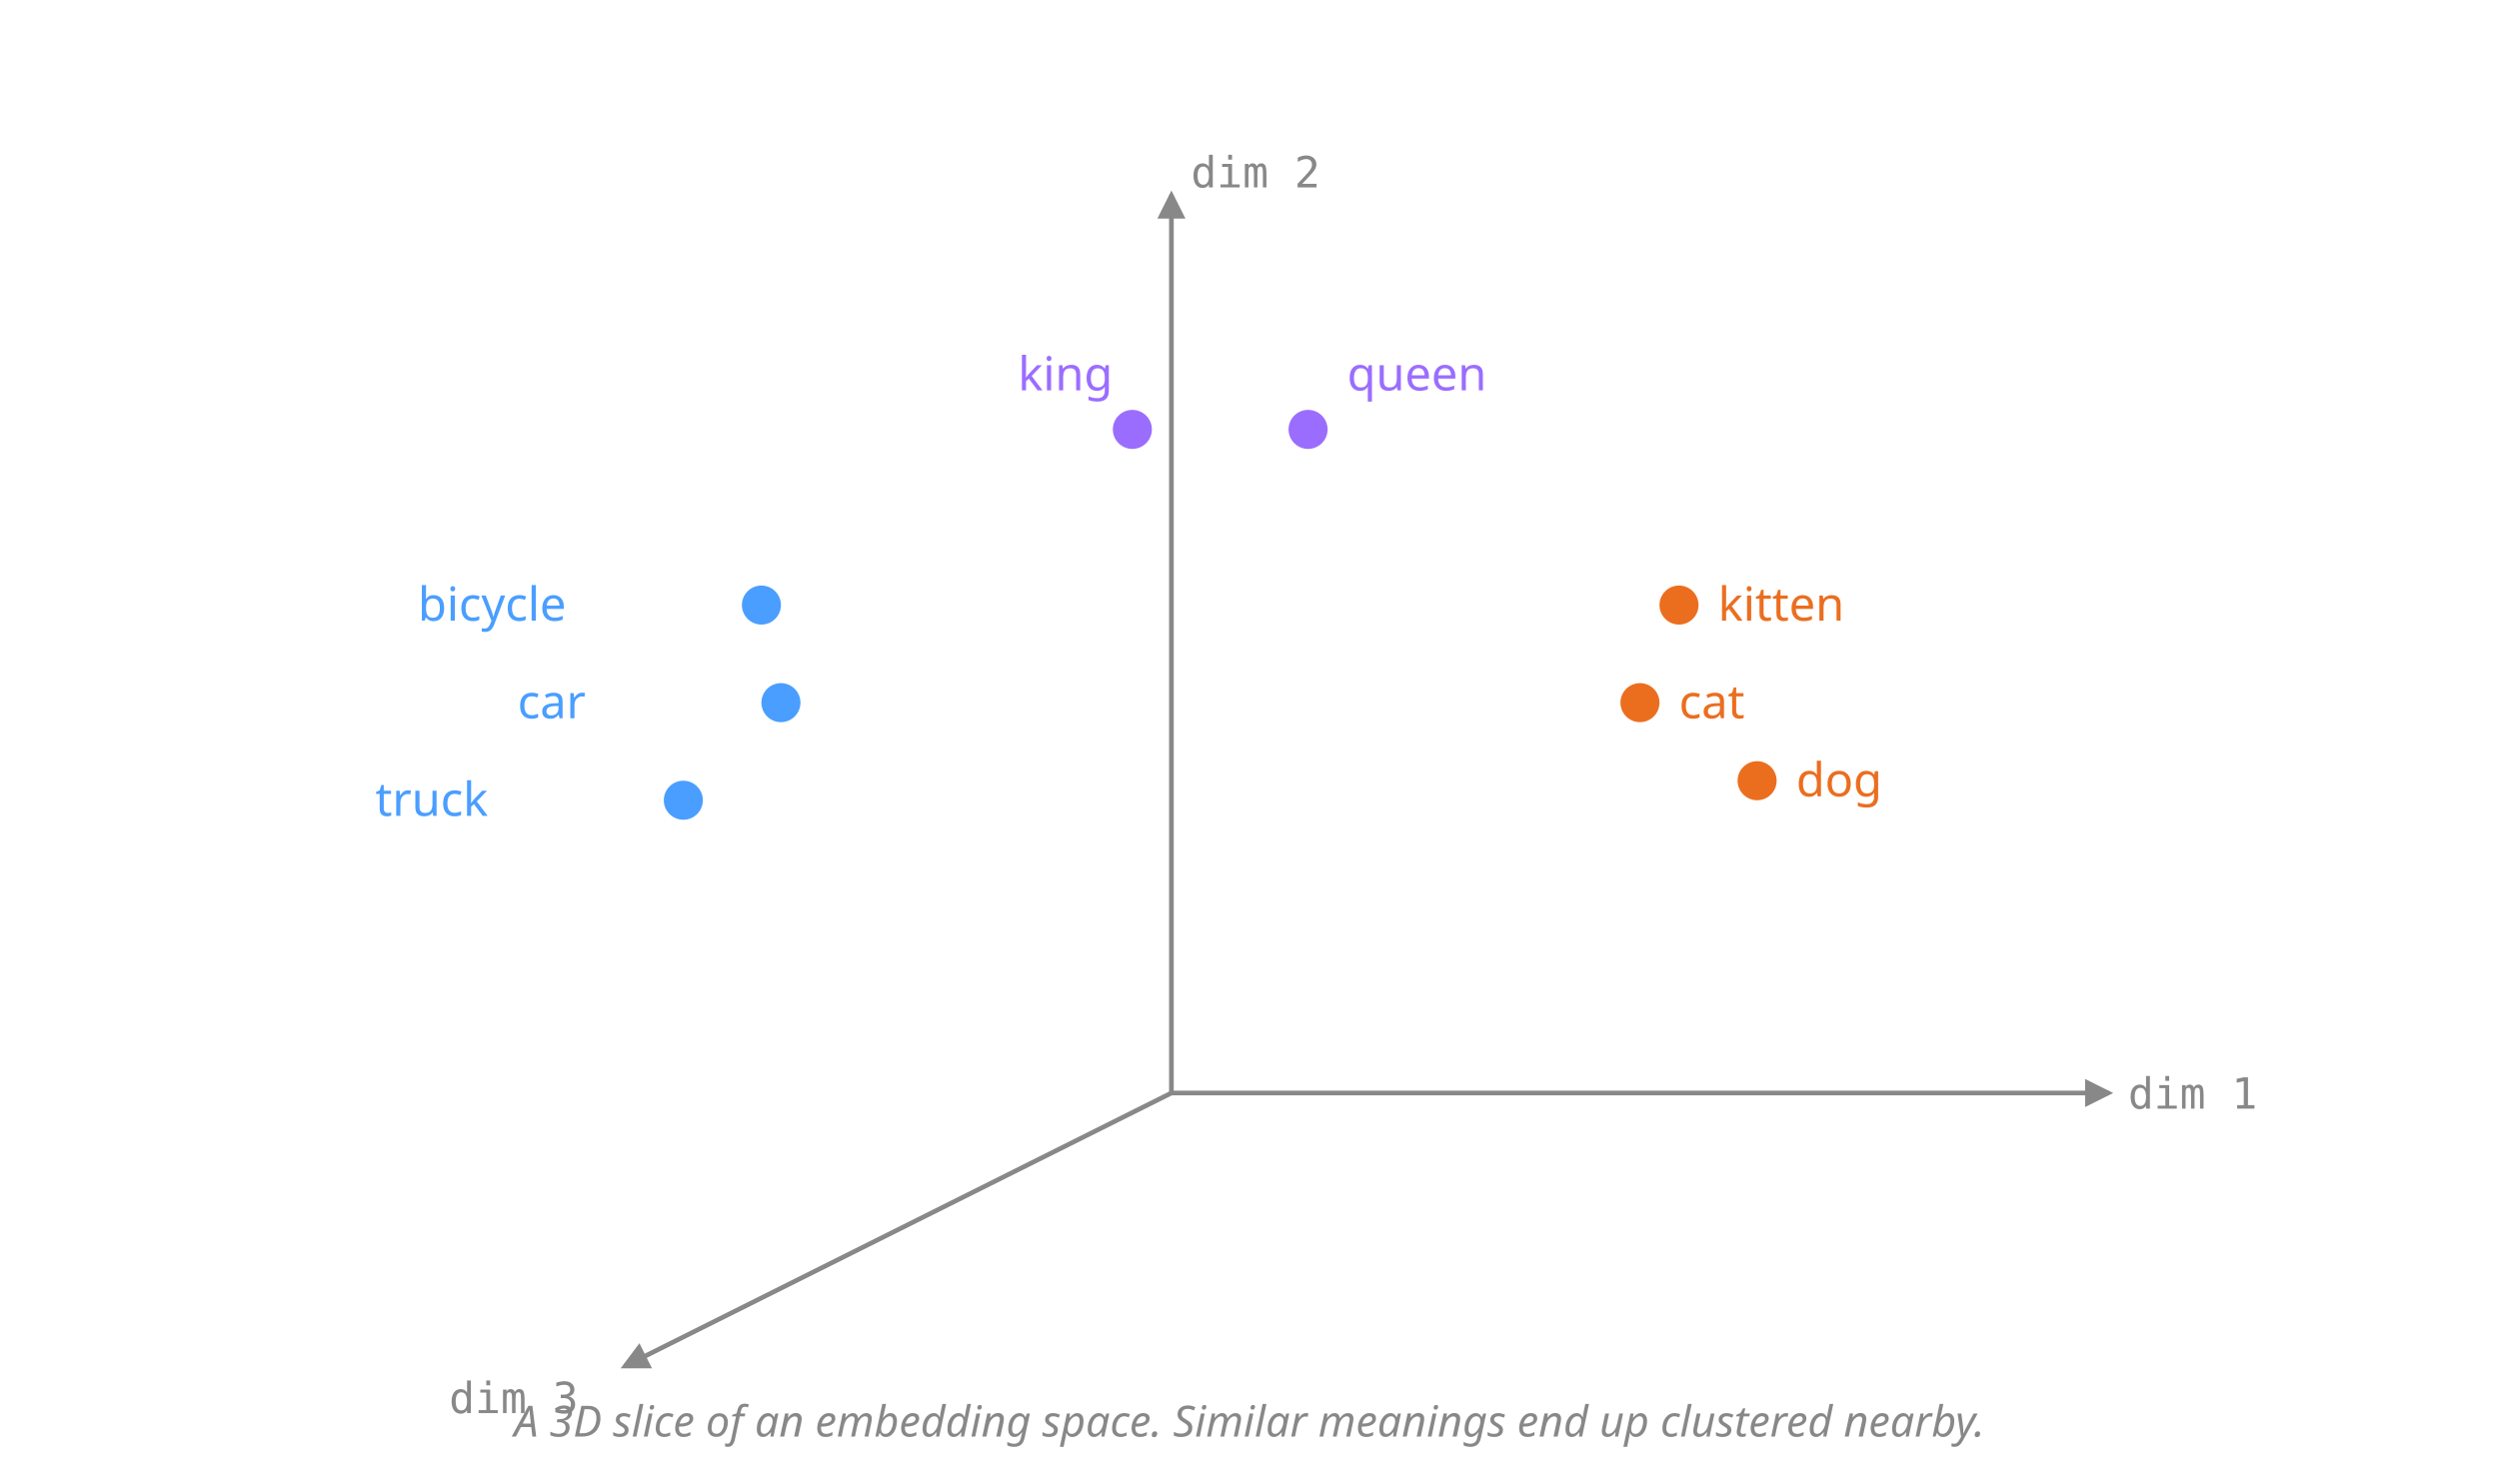
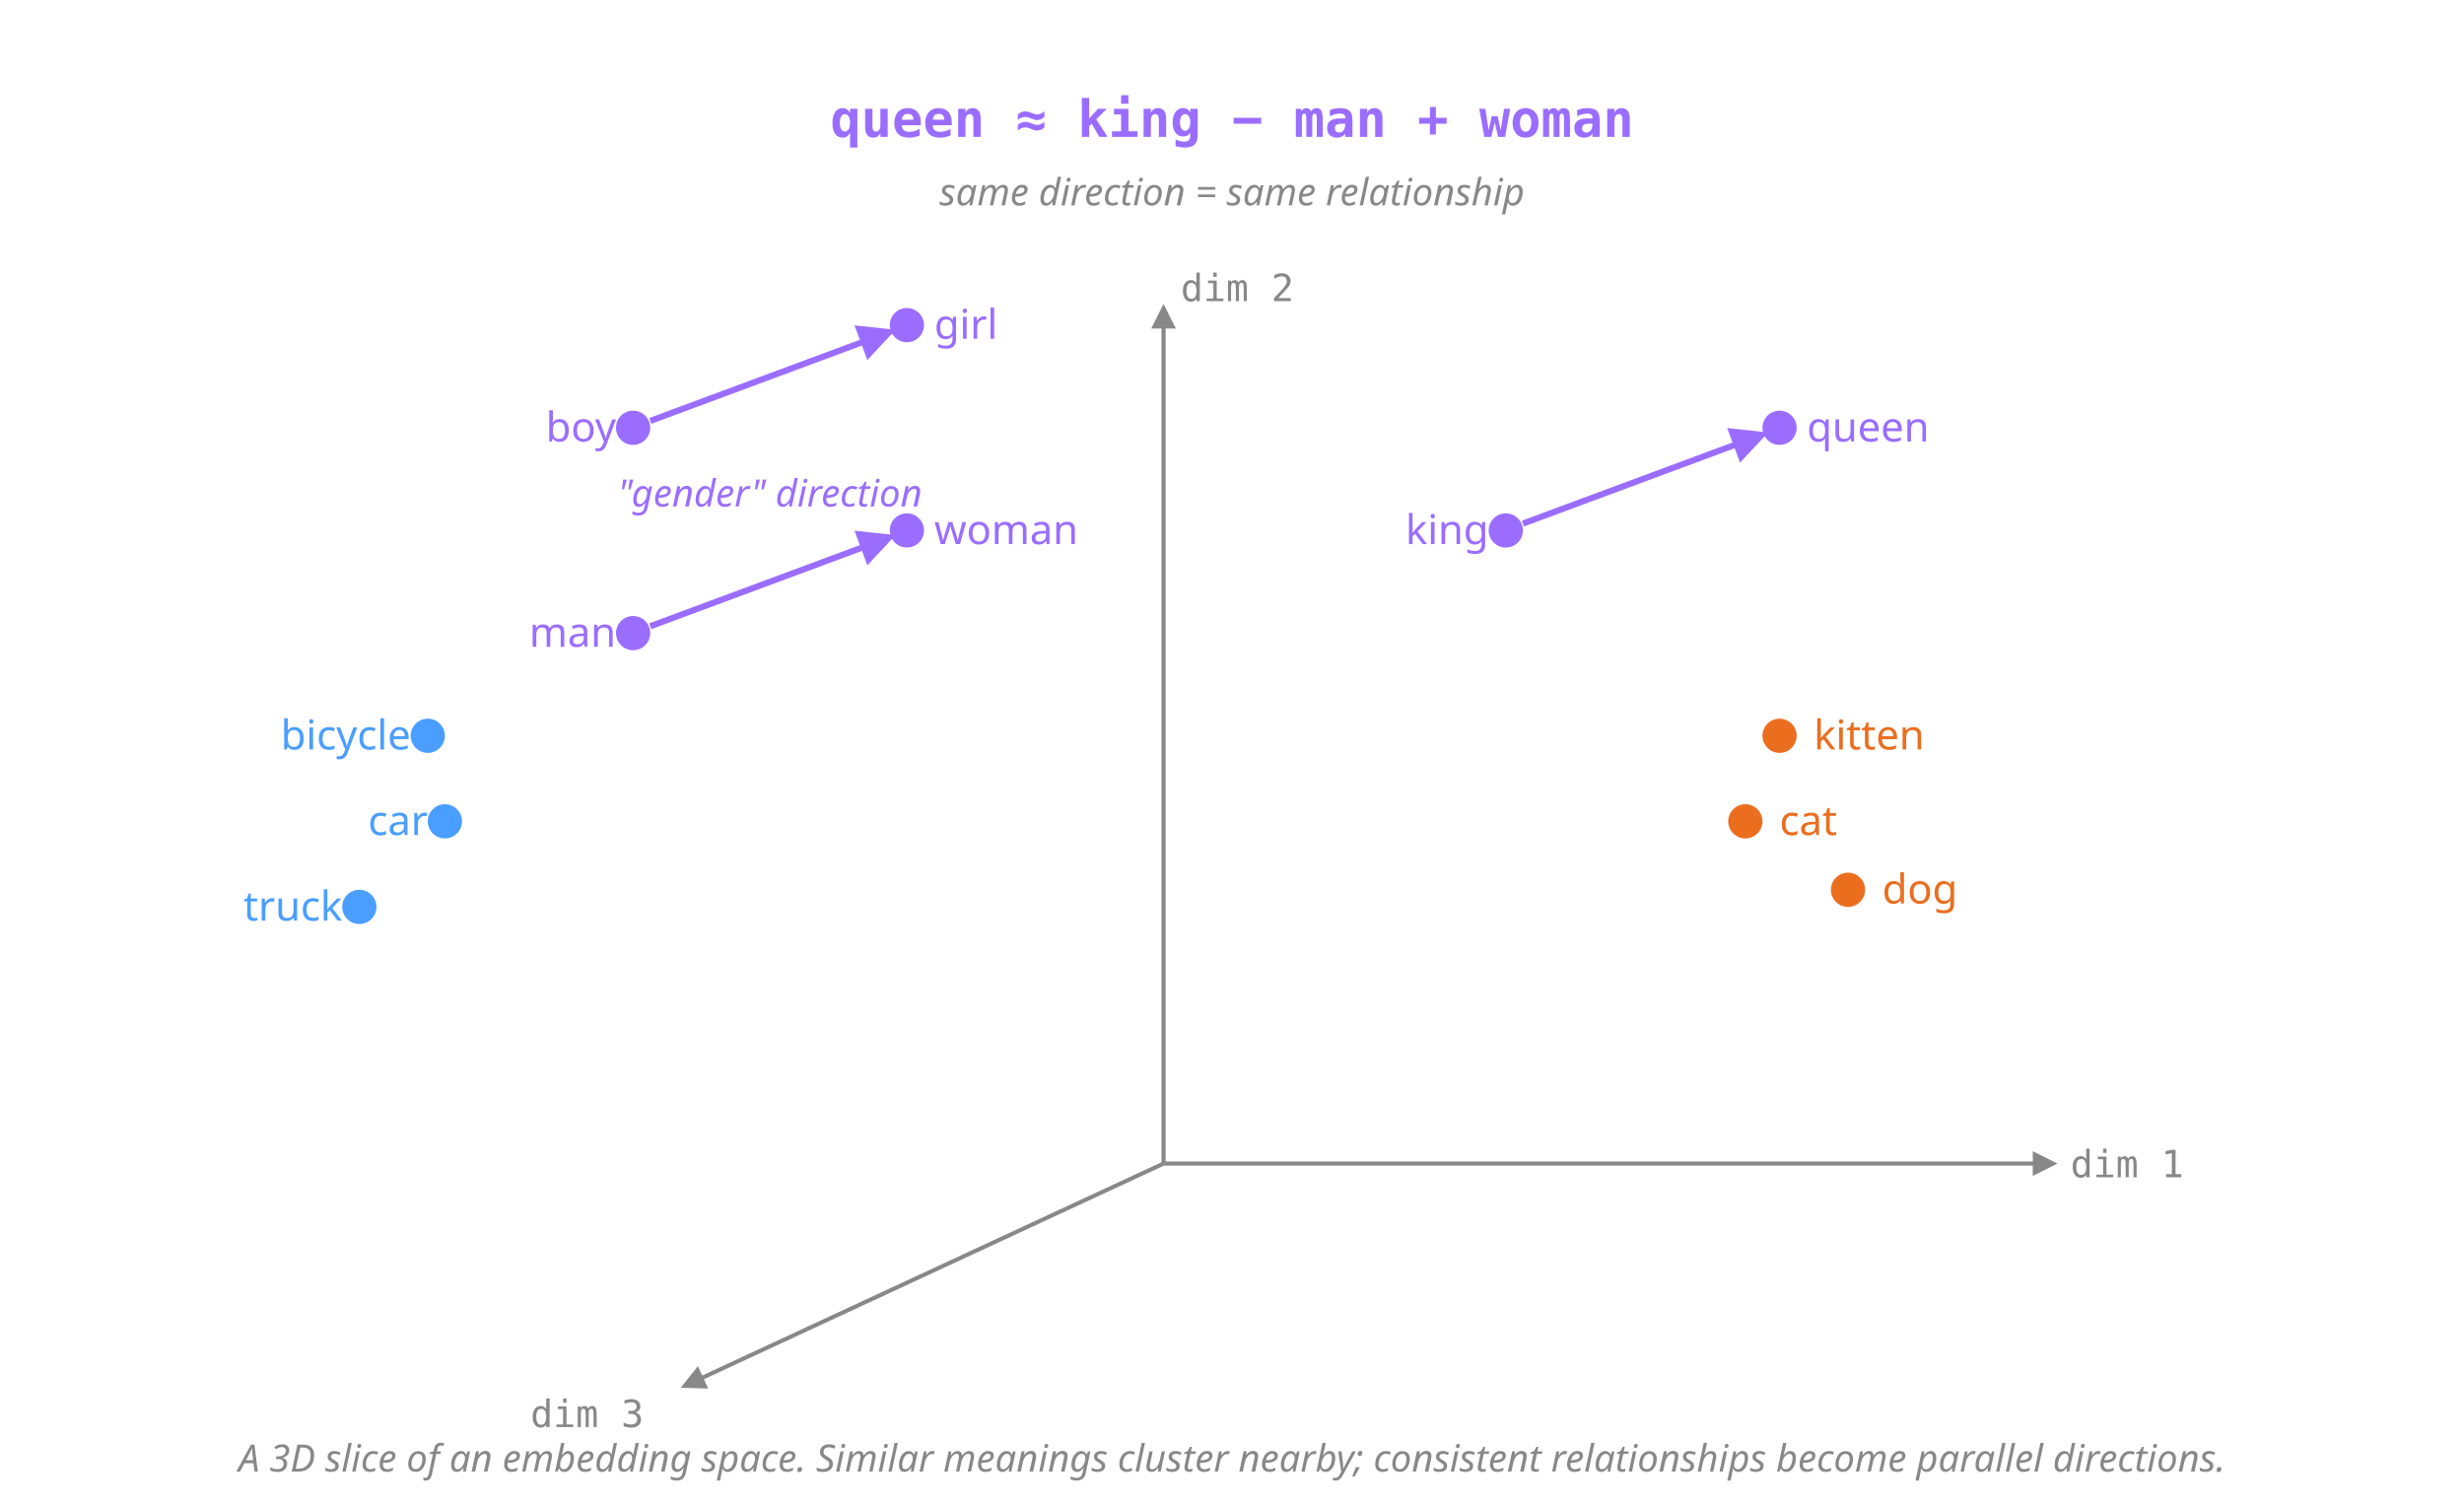
- <svg xmlns="http://www.w3.org/2000/svg" viewBox="0 0 640 380" role="img" aria-label="A 3D slice of an embedding space showing semantic clusters">
+ <svg xmlns="http://www.w3.org/2000/svg" viewBox="0 0 720 440" role="img" aria-label="An embedding space showing semantic clusters and parallel gender-relationship directions">
  <defs>
-     <marker id="arr" markerWidth="6" markerHeight="6" refX="5" refY="3" orient="auto">
+     <marker id="arr-gray" markerWidth="6" markerHeight="6" refX="5" refY="3" orient="auto">
      <polygon points="0,0 6,3 0,6" fill="#888" />
    </marker>
+     <marker id="arr-purple" markerWidth="6" markerHeight="6" refX="5" refY="3" orient="auto">
+       <polygon points="0,0 6,3 0,6" fill="#9b6dff" />
+     </marker>
  </defs>
-   <line x1="300" y1="280" x2="540" y2="280" stroke="#888" stroke-width="1.2" marker-end="url(#arr)" />
-   <line x1="300" y1="280" x2="300" y2="50" stroke="#888" stroke-width="1.2" marker-end="url(#arr)" />
-   <line x1="300" y1="280" x2="160" y2="350" stroke="#888" stroke-width="1.2" marker-end="url(#arr)" />
-   <text x="545" y="284" fill="#888" font-size="11" font-family="ui-monospace, monospace">dim 1</text>
-   <text x="305" y="48" fill="#888" font-size="11" font-family="ui-monospace, monospace">dim 2</text>
-   <text x="115" y="362" fill="#888" font-size="11" font-family="ui-monospace, monospace">dim 3</text>
-   <circle cx="420" cy="180" r="5" fill="#EB6E1F" />
-   <text x="430" y="184" fill="#EB6E1F" font-size="12" font-family="sans-serif">cat</text>
-   <circle cx="450" cy="200" r="5" fill="#EB6E1F" />
-   <text x="460" y="204" fill="#EB6E1F" font-size="12" font-family="sans-serif">dog</text>
-   <circle cx="430" cy="155" r="5" fill="#EB6E1F" />
-   <text x="440" y="159" fill="#EB6E1F" font-size="12" font-family="sans-serif">kitten</text>
-   <circle cx="200" cy="180" r="5" fill="#4a9eff" />
-   <text x="150" y="184" fill="#4a9eff" font-size="12" font-family="sans-serif" text-anchor="end">car</text>
-   <circle cx="175" cy="205" r="5" fill="#4a9eff" />
-   <text x="125" y="209" fill="#4a9eff" font-size="12" font-family="sans-serif" text-anchor="end">truck</text>
-   <circle cx="195" cy="155" r="5" fill="#4a9eff" />
-   <text x="145" y="159" fill="#4a9eff" font-size="12" font-family="sans-serif" text-anchor="end">bicycle</text>
-   <circle cx="290" cy="110" r="5" fill="#9b6dff" />
-   <text x="285" y="100" fill="#9b6dff" font-size="12" font-family="sans-serif" text-anchor="end">king</text>
-   <circle cx="335" cy="110" r="5" fill="#9b6dff" />
-   <text x="345" y="100" fill="#9b6dff" font-size="12" font-family="sans-serif">queen</text>
-   <text x="320" y="368" text-anchor="middle" fill="#888" font-size="11" font-family="sans-serif" font-style="italic">A 3D slice of an embedding space. Similar meanings end up clustered nearby.</text>
+   <text x="360" y="40" text-anchor="middle" fill="#9b6dff" font-size="15" font-family="ui-monospace, monospace" font-weight="600">queen ≈ king − man + woman</text>
+   <text x="360" y="60" text-anchor="middle" fill="#888" font-size="11" font-family="sans-serif" font-style="italic">same direction = same relationship</text>
+   <line x1="340" y1="340" x2="600" y2="340" stroke="#888" stroke-width="1.2" marker-end="url(#arr-gray)" />
+   <line x1="340" y1="340" x2="340" y2="90" stroke="#888" stroke-width="1.2" marker-end="url(#arr-gray)" />
+   <line x1="340" y1="340" x2="200" y2="405" stroke="#888" stroke-width="1.2" marker-end="url(#arr-gray)" />
+   <text x="605" y="344" fill="#888" font-size="11" font-family="ui-monospace, monospace">dim 1</text>
+   <text x="345" y="88" fill="#888" font-size="11" font-family="ui-monospace, monospace">dim 2</text>
+   <text x="155" y="417" fill="#888" font-size="11" font-family="ui-monospace, monospace">dim 3</text>
+   <line x1="190" y1="123" x2="260" y2="97" stroke="#9b6dff" stroke-width="1.8" marker-end="url(#arr-purple)" />
+   <circle cx="185" cy="125" r="5" fill="#9b6dff" />
+   <text x="180" y="129" fill="#9b6dff" font-size="12" font-family="sans-serif" text-anchor="end">boy</text>
+   <circle cx="265" cy="95" r="5" fill="#9b6dff" />
+   <text x="273" y="99" fill="#9b6dff" font-size="12" font-family="sans-serif">girl</text>
+   <line x1="190" y1="183" x2="260" y2="157" stroke="#9b6dff" stroke-width="1.8" marker-end="url(#arr-purple)" />
+   <circle cx="185" cy="185" r="5" fill="#9b6dff" />
+   <text x="180" y="189" fill="#9b6dff" font-size="12" font-family="sans-serif" text-anchor="end">man</text>
+   <circle cx="265" cy="155" r="5" fill="#9b6dff" />
+   <text x="273" y="159" fill="#9b6dff" font-size="12" font-family="sans-serif">woman</text>
+   <line x1="445" y1="153" x2="515" y2="127" stroke="#9b6dff" stroke-width="1.8" marker-end="url(#arr-purple)" />
+   <circle cx="440" cy="155" r="5" fill="#9b6dff" />
+   <text x="435" y="159" fill="#9b6dff" font-size="12" font-family="sans-serif" text-anchor="end">king</text>
+   <circle cx="520" cy="125" r="5" fill="#9b6dff" />
+   <text x="528" y="129" fill="#9b6dff" font-size="12" font-family="sans-serif">queen</text>
+   <text x="225" y="148" fill="#9b6dff" font-size="11" font-family="sans-serif" font-style="italic" text-anchor="middle">"gender" direction</text>
+   <circle cx="130" cy="240" r="5" fill="#4a9eff" />
+   <text x="125" y="244" fill="#4a9eff" font-size="12" font-family="sans-serif" text-anchor="end">car</text>
+   <circle cx="105" cy="265" r="5" fill="#4a9eff" />
+   <text x="100" y="269" fill="#4a9eff" font-size="12" font-family="sans-serif" text-anchor="end">truck</text>
+   <circle cx="125" cy="215" r="5" fill="#4a9eff" />
+   <text x="120" y="219" fill="#4a9eff" font-size="12" font-family="sans-serif" text-anchor="end">bicycle</text>
+   <circle cx="510" cy="240" r="5" fill="#EB6E1F" />
+   <text x="520" y="244" fill="#EB6E1F" font-size="12" font-family="sans-serif">cat</text>
+   <circle cx="540" cy="260" r="5" fill="#EB6E1F" />
+   <text x="550" y="264" fill="#EB6E1F" font-size="12" font-family="sans-serif">dog</text>
+   <circle cx="520" cy="215" r="5" fill="#EB6E1F" />
+   <text x="530" y="219" fill="#EB6E1F" font-size="12" font-family="sans-serif">kitten</text>
+   <text x="360" y="430" text-anchor="middle" fill="#888" font-size="11" font-family="sans-serif" font-style="italic">A 3D slice of an embedding space. Similar meanings cluster nearby; consistent relationships become parallel directions.</text>
</svg>
